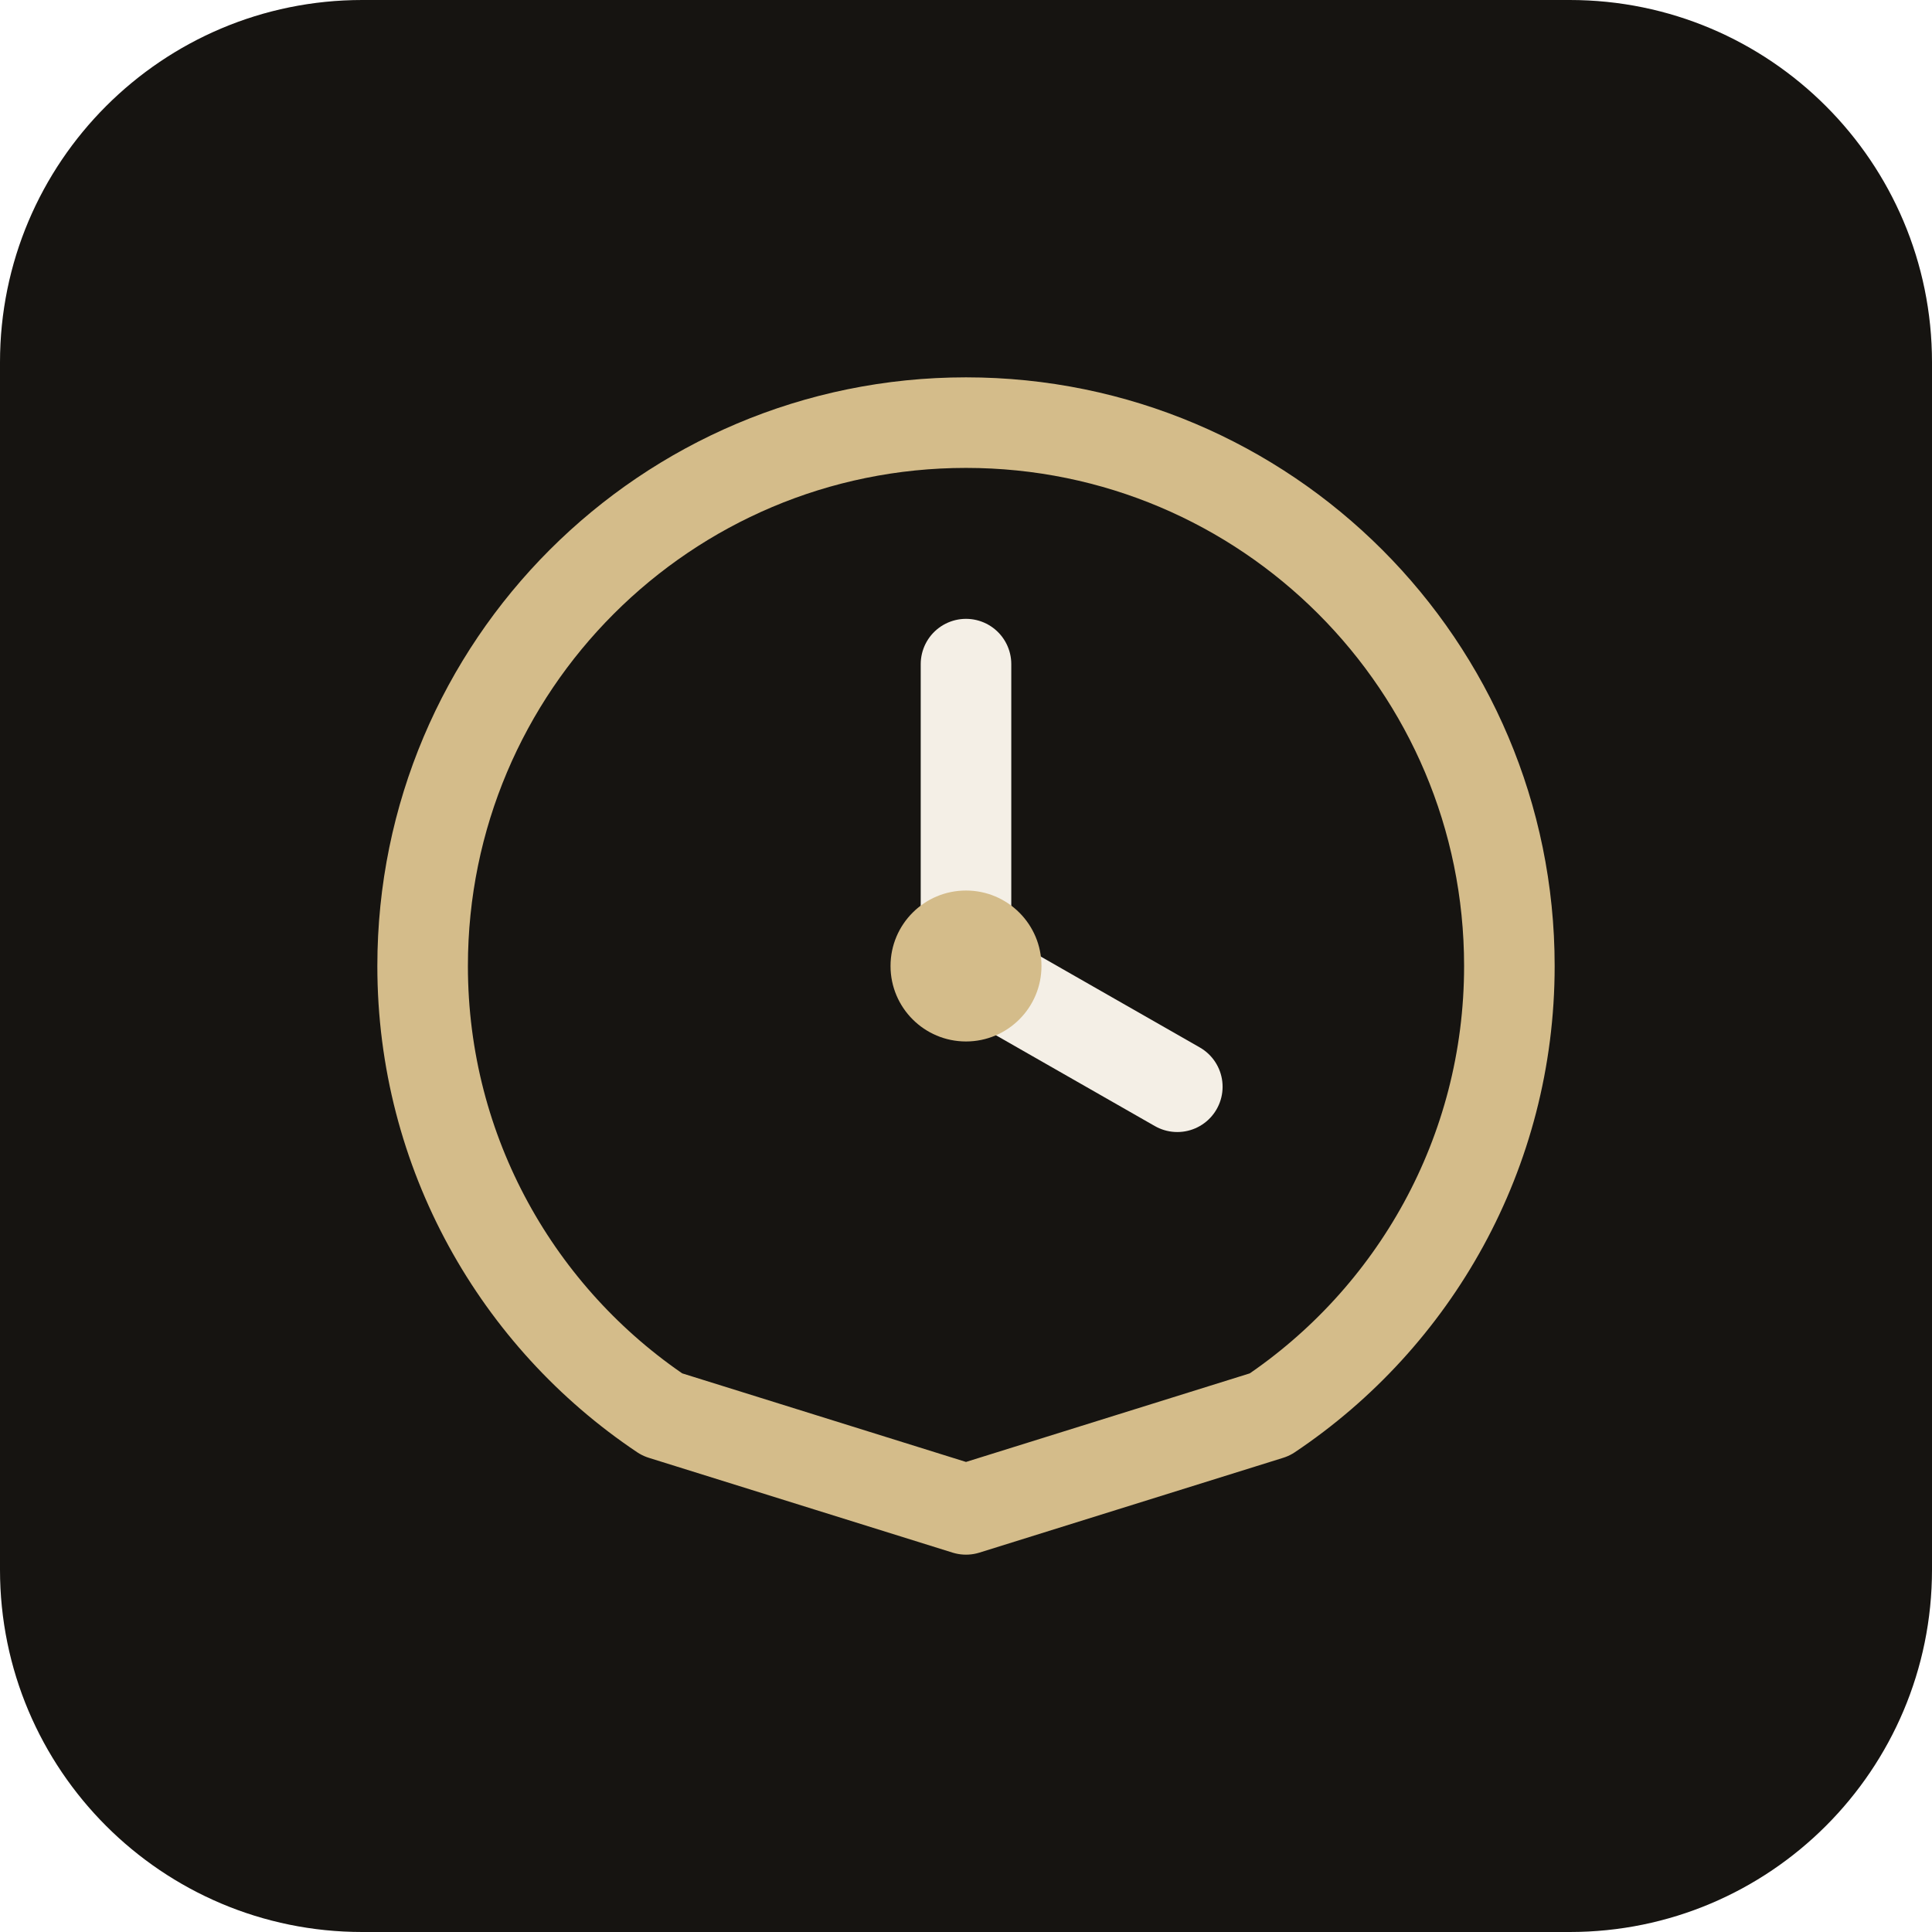
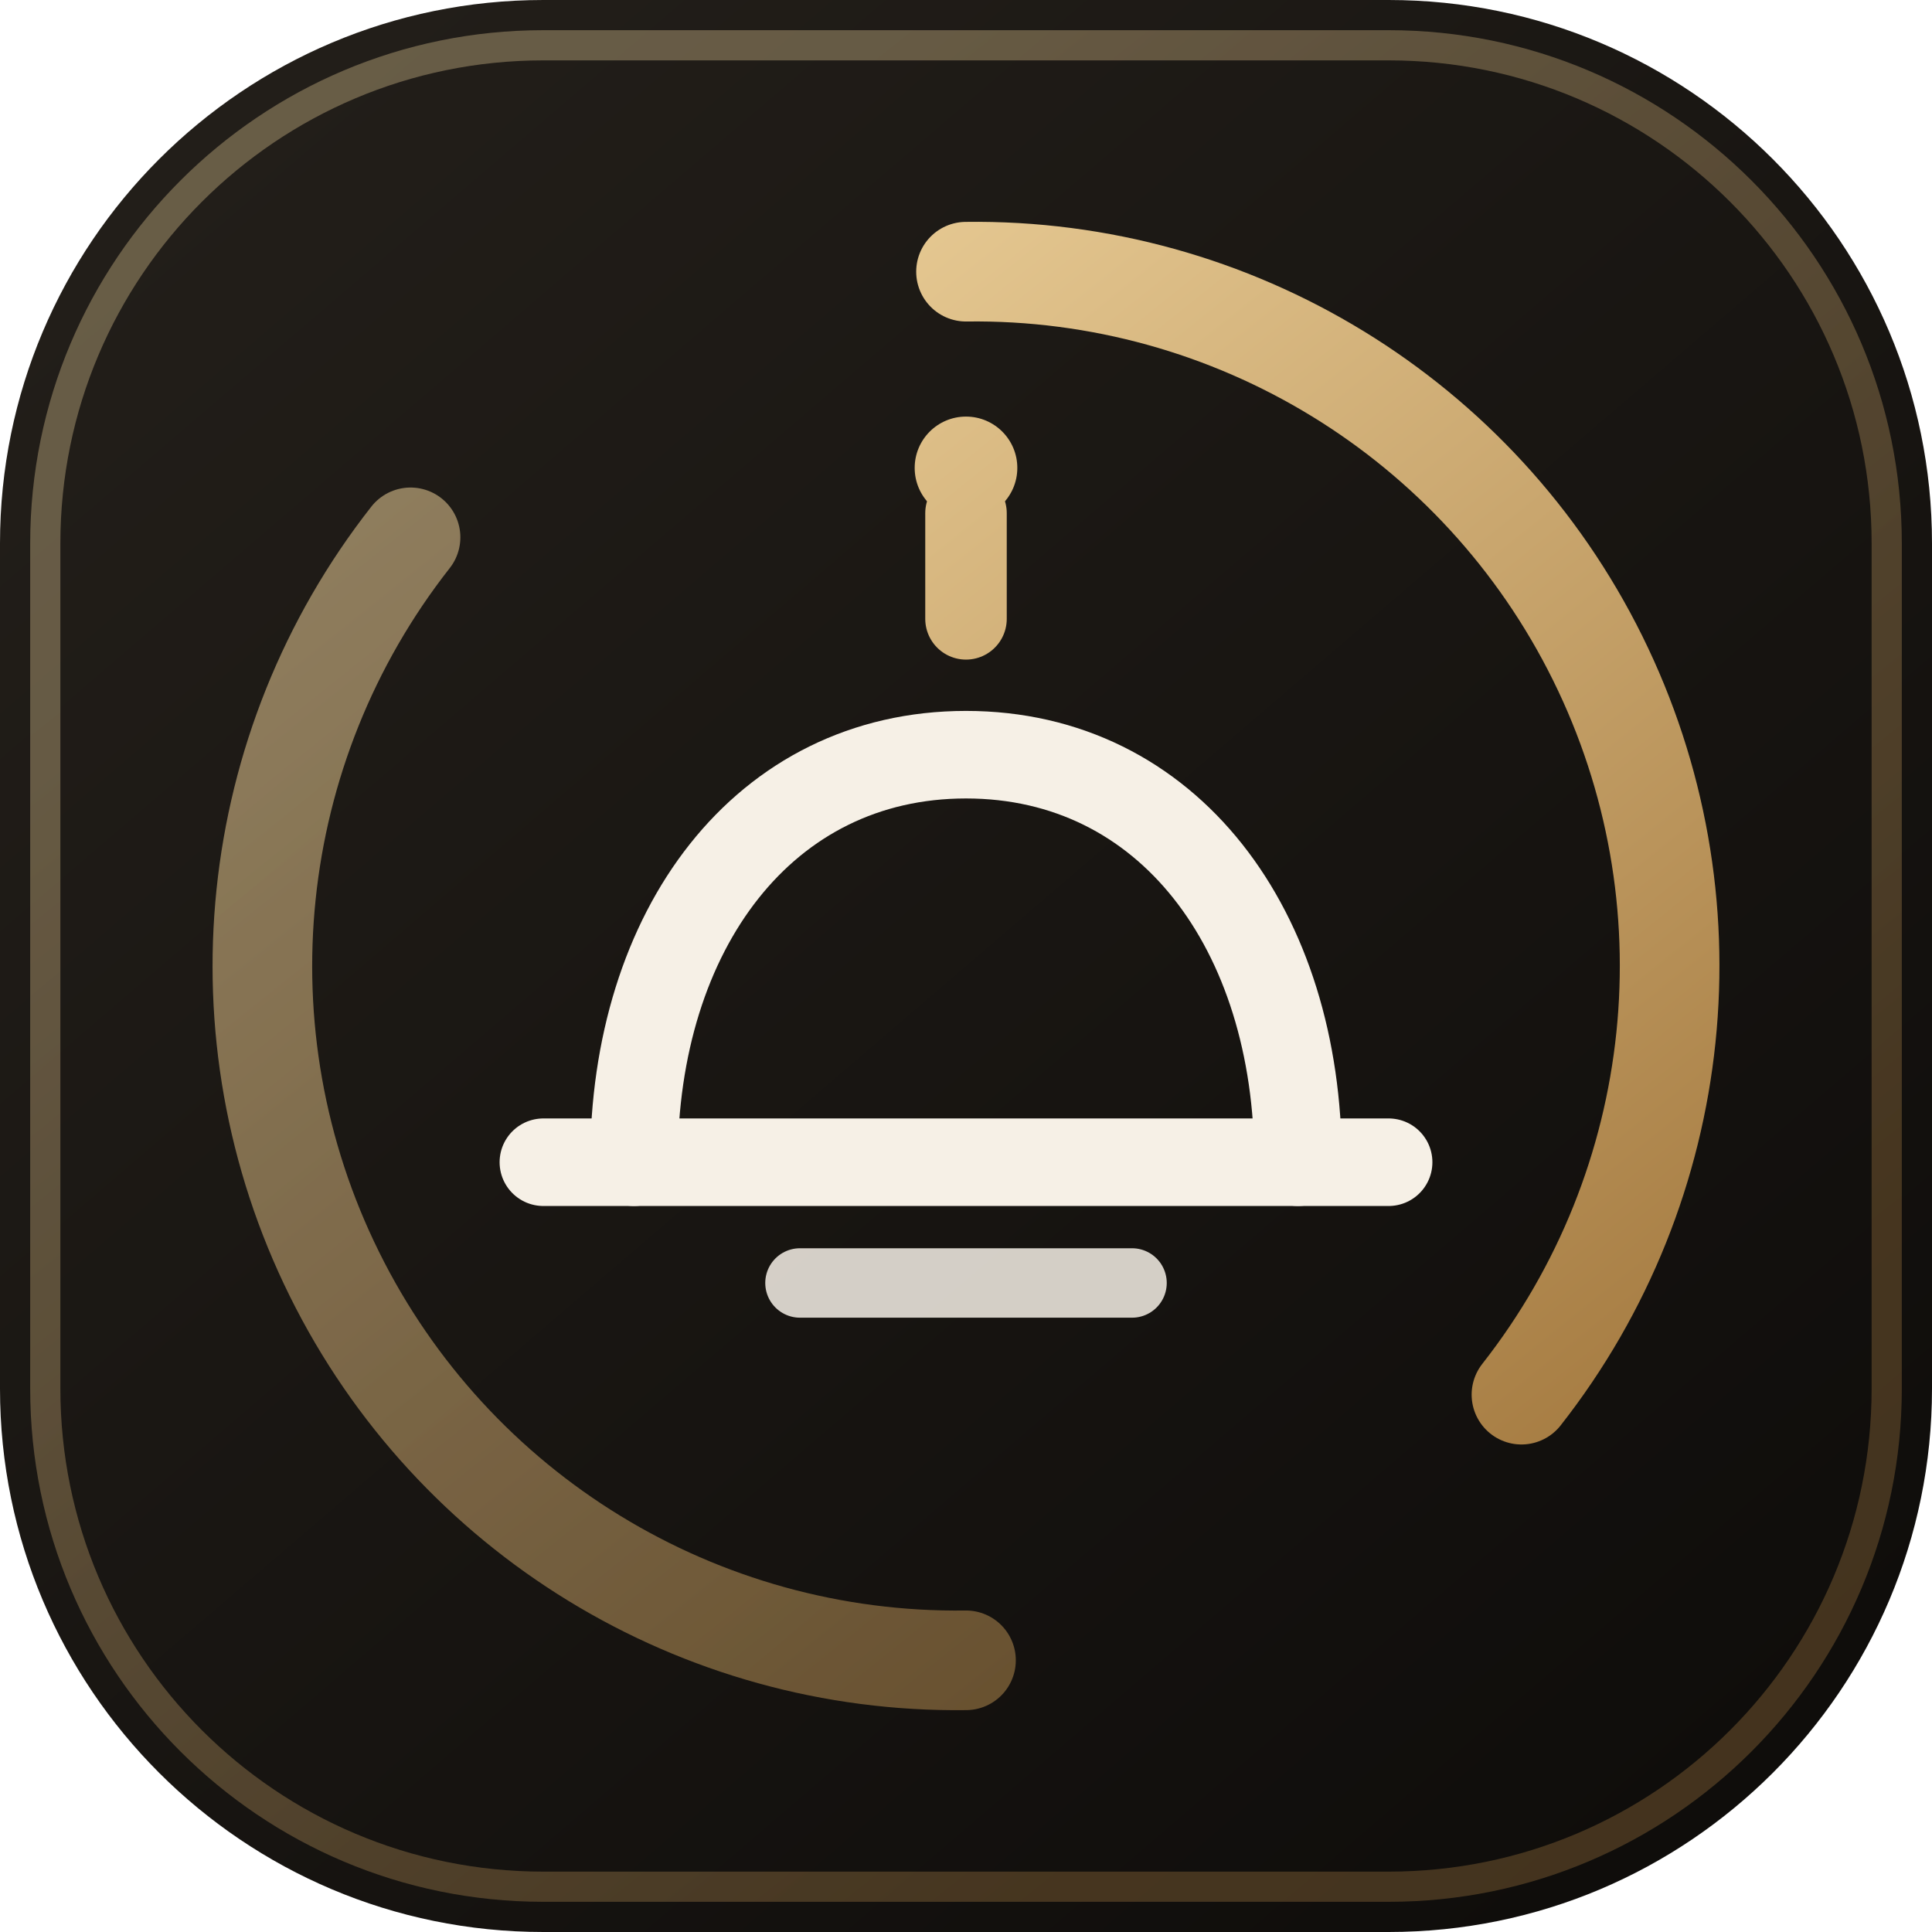
- <svg xmlns="http://www.w3.org/2000/svg" viewBox="0 0 32 32" fill="none">
-   <rect width="32" height="32" rx="6" fill="#161411" />
-   <path d="M16 7c-4.97 0-9 4.03-9 9 0 3.1 1.58 5.83 3.97 7.43L16 25l5.03-1.57C23.42 21.83 25 19.1 25 16c0-4.97-4.03-9-9-9Z" stroke="#d4bc8a" stroke-width="1.5" stroke-linejoin="round" />
-   <path d="M16 11v5l3.5 2" stroke="#f4efe6" stroke-width="1.5" stroke-linecap="round" stroke-linejoin="round" />
-   <circle cx="16" cy="16" r="1.25" fill="#d4bc8a" />
+ <svg xmlns="http://www.w3.org/2000/svg" viewBox="0 0 32 32" fill="none" role="img" aria-label="ShiftSense">
+   <defs>
+     <linearGradient id="bg" x1="4" y1="2" x2="28" y2="30" gradientUnits="userSpaceOnUse">
+       <stop stop-color="#221e19" />
+       <stop offset="1" stop-color="#0f0d0b" />
+     </linearGradient>
+     <linearGradient id="gold" x1="8" y1="6" x2="24" y2="26" gradientUnits="userSpaceOnUse">
+       <stop stop-color="#ecd09a" />
+       <stop offset="1" stop-color="#a67c42" />
+     </linearGradient>
+   </defs>
+   <rect width="32" height="32" rx="9" fill="url(#bg)" />
+   <rect x="0.75" y="0.75" width="30.5" height="30.5" rx="8.25" fill="none" stroke="url(#gold)" stroke-width="0.5" opacity="0.35" />
+   <path d="M16 4.5a11.5 11.5 0 0 1 9.2 18.6" stroke="url(#gold)" stroke-width="1.65" fill="none" stroke-linecap="round" />
+   <path d="M16 27.5a11.5 11.5 0 0 1-9.2-18.6" stroke="url(#gold)" stroke-width="1.65" fill="none" stroke-linecap="round" opacity="0.55" />
+   <path d="M16 10.25V8.5" stroke="url(#gold)" stroke-width="1.35" stroke-linecap="round" />
+   <circle cx="16" cy="7.75" r="0.85" fill="url(#gold)" />
+   <path d="M10.5 19.25c0-3.85 2.15-6.75 5.5-6.75s5.5 2.9 5.5 6.75" stroke="#f6f0e6" stroke-width="1.45" fill="none" stroke-linecap="round" />
+   <path d="M9 19.25h14" stroke="#f6f0e6" stroke-width="1.45" stroke-linecap="round" />
+   <path d="M13.25 21.25h5.5" stroke="#f6f0e6" stroke-width="1.15" stroke-linecap="round" opacity="0.85" />
</svg>
